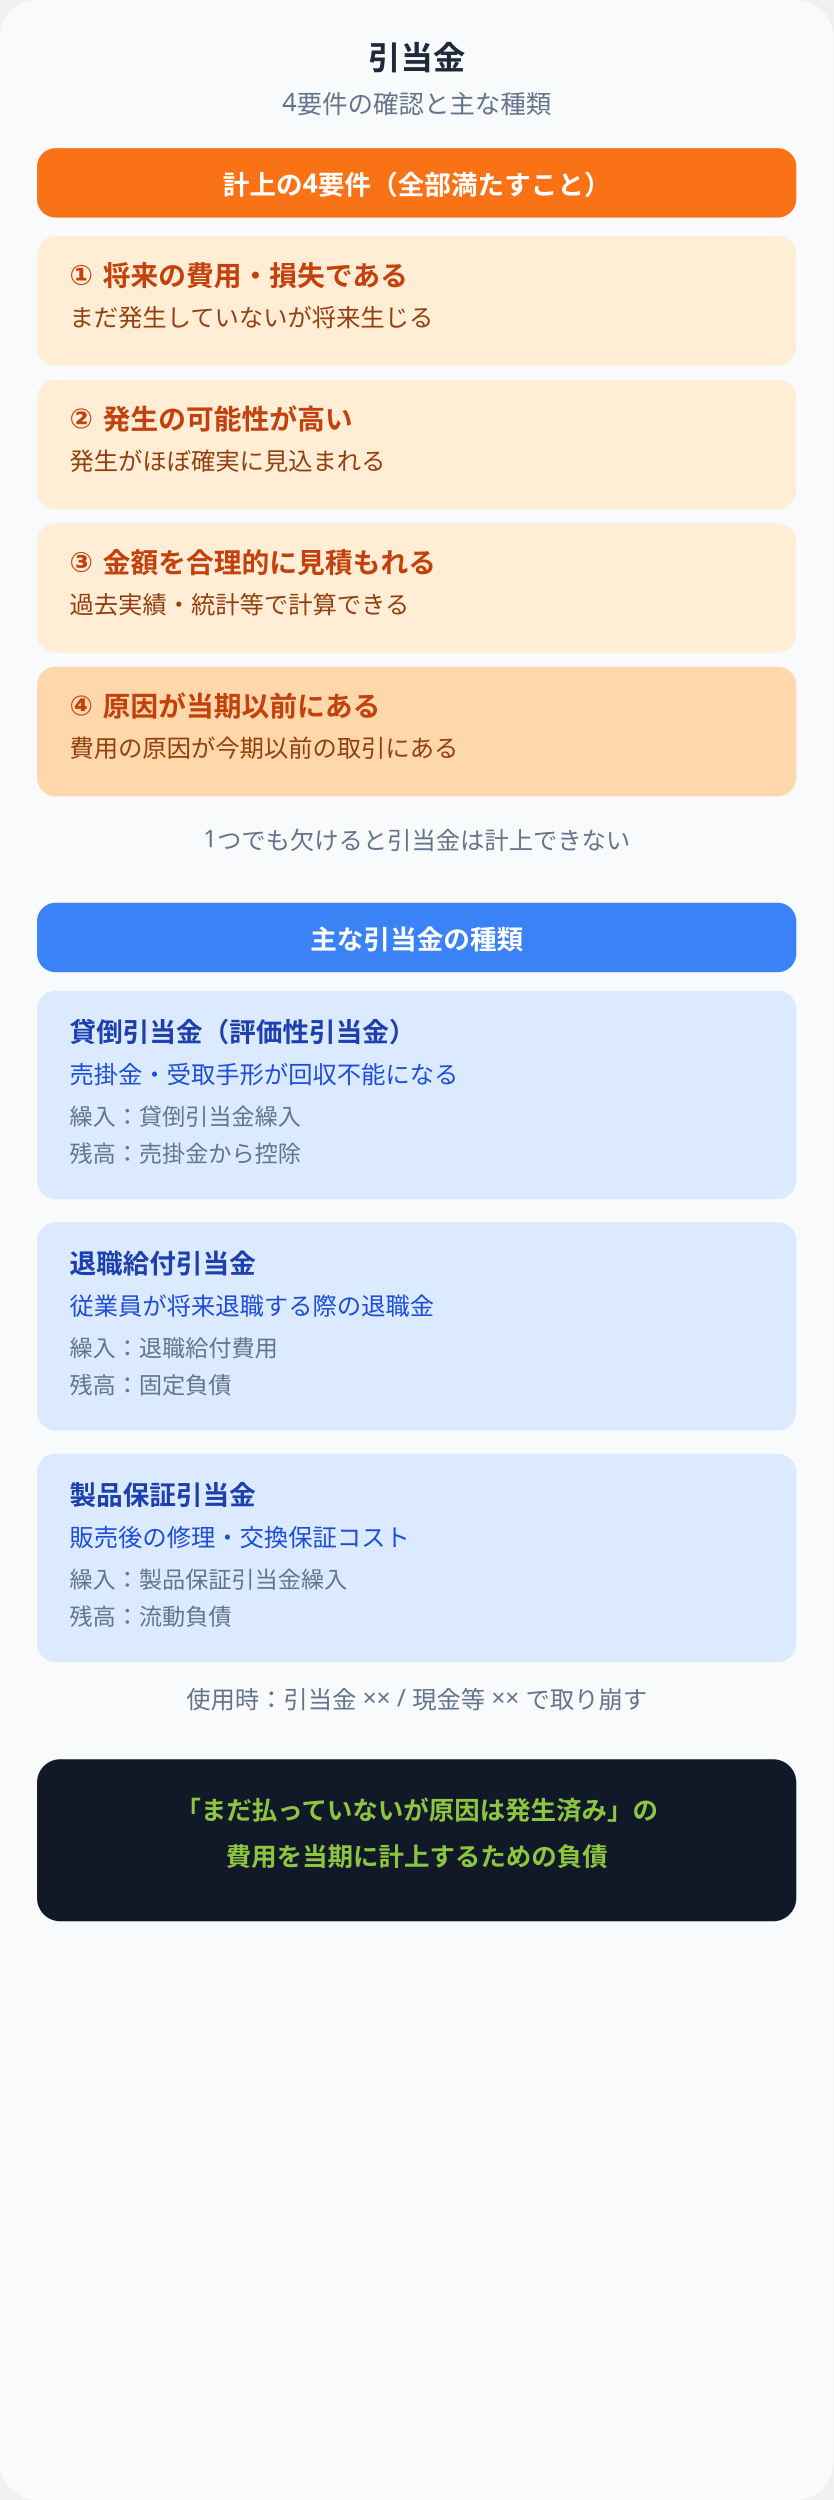
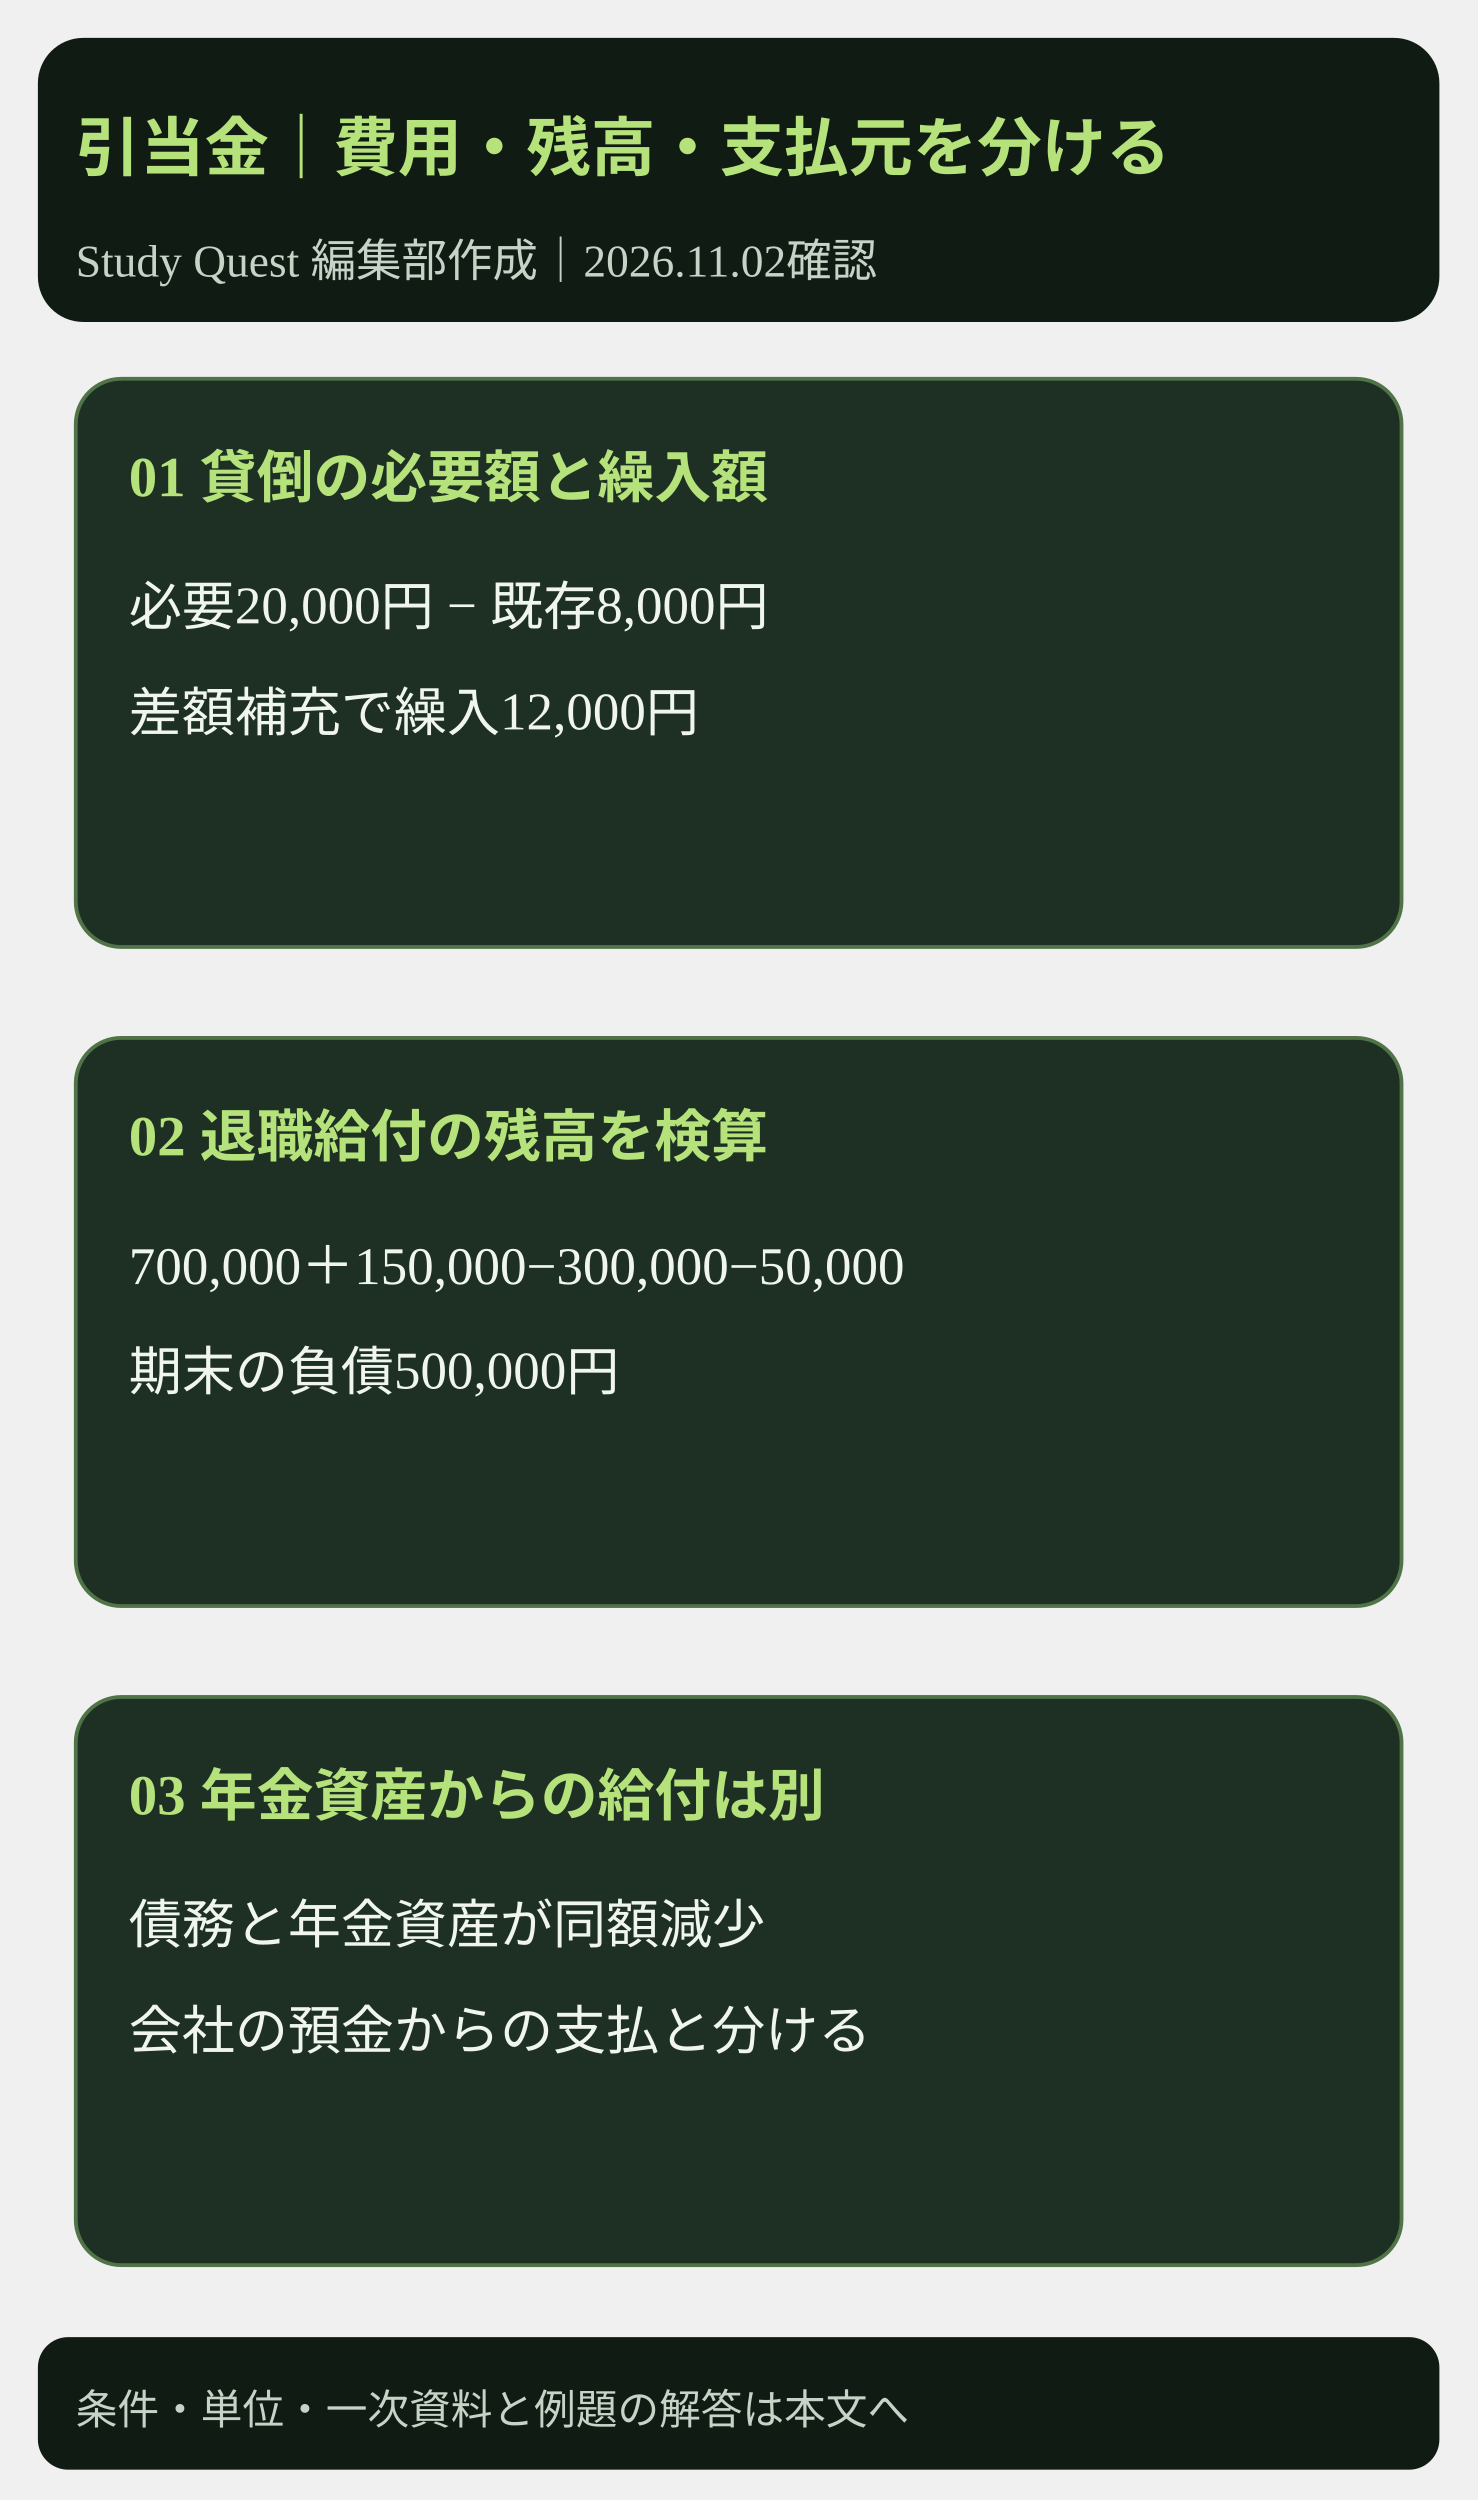
- <svg xmlns="http://www.w3.org/2000/svg" viewBox="0 0 360 1080" width="360" height="1080" role="img" aria-labelledby="t d">
-   <defs>
-     <style>text{font-family:'Noto Sans JP','Hiragino Sans',sans-serif;}</style>
-   </defs>
-   <rect width="360" height="1080" rx="16" fill="#F8FAFC" />
-   <text x="180" y="30" text-anchor="middle" font-size="14" font-weight="700" fill="#1E293B">引当金</text>
-   <text x="180" y="48" text-anchor="middle" font-size="11" fill="#64748B">4要件の確認と主な種類</text>
-   <rect x="16" y="64" width="328" height="30" rx="8" fill="#F97316" />
-   <text x="180" y="84" text-anchor="middle" font-size="11.5" font-weight="700" fill="#fff">計上の4要件（全部満たすこと）</text>
-   <rect x="16" y="102" width="328" height="56" rx="8" fill="#FFEDD5" />
-   <text x="30" y="123" font-size="12" font-weight="700" fill="#C2410C">① 将来の費用・損失である</text>
-   <text x="30" y="141" font-size="10.5" fill="#92400E">まだ発生していないが将来生じる</text>
-   <rect x="16" y="164" width="328" height="56" rx="8" fill="#FFEDD5" />
-   <text x="30" y="185" font-size="12" font-weight="700" fill="#C2410C">② 発生の可能性が高い</text>
-   <text x="30" y="203" font-size="10.5" fill="#92400E">発生がほぼ確実に見込まれる</text>
-   <rect x="16" y="226" width="328" height="56" rx="8" fill="#FFEDD5" />
-   <text x="30" y="247" font-size="12" font-weight="700" fill="#C2410C">③ 金額を合理的に見積もれる</text>
-   <text x="30" y="265" font-size="10.5" fill="#92400E">過去実績・統計等で計算できる</text>
-   <rect x="16" y="288" width="328" height="56" rx="8" fill="#FED7AA" />
-   <text x="30" y="309" font-size="12" font-weight="700" fill="#C2410C">④ 原因が当期以前にある</text>
-   <text x="30" y="327" font-size="10.5" fill="#92400E">費用の原因が今期以前の取引にある</text>
-   <text x="180" y="366" text-anchor="middle" font-size="10.5" fill="#64748B">1つでも欠けると引当金は計上できない</text>
-   <rect x="16" y="390" width="328" height="30" rx="8" fill="#3B82F6" />
-   <text x="180" y="410" text-anchor="middle" font-size="11.5" font-weight="700" fill="#fff">主な引当金の種類</text>
-   <rect x="16" y="428" width="328" height="90" rx="8" fill="#DBEAFE" />
-   <text x="30" y="450" font-size="11.5" font-weight="700" fill="#1E40AF">貸倒引当金（評価性引当金）</text>
-   <text x="30" y="468" font-size="10.5" fill="#1D4ED8">売掛金・受取手形が回収不能になる</text>
-   <text x="30" y="486" font-size="10" fill="#64748B">繰入：貸倒引当金繰入</text>
-   <text x="30" y="502" font-size="10" fill="#64748B">残高：売掛金から控除</text>
-   <rect x="16" y="528" width="328" height="90" rx="8" fill="#DBEAFE" />
-   <text x="30" y="550" font-size="11.5" font-weight="700" fill="#1E40AF">退職給付引当金</text>
-   <text x="30" y="568" font-size="10.5" fill="#1D4ED8">従業員が将来退職する際の退職金</text>
-   <text x="30" y="586" font-size="10" fill="#64748B">繰入：退職給付費用</text>
-   <text x="30" y="602" font-size="10" fill="#64748B">残高：固定負債</text>
-   <rect x="16" y="628" width="328" height="90" rx="8" fill="#DBEAFE" />
-   <text x="30" y="650" font-size="11.5" font-weight="700" fill="#1E40AF">製品保証引当金</text>
-   <text x="30" y="668" font-size="10.5" fill="#1D4ED8">販売後の修理・交換保証コスト</text>
-   <text x="30" y="686" font-size="10" fill="#64748B">繰入：製品保証引当金繰入</text>
-   <text x="30" y="702" font-size="10" fill="#64748B">残高：流動負債</text>
-   <text x="180" y="738" text-anchor="middle" font-size="10.5" fill="#64748B">使用時：引当金 ×× / 現金等 ×× で取り崩す</text>
-   <rect x="16" y="760" width="328" height="70" rx="10" fill="#111827" />
-   <text x="180" y="786" text-anchor="middle" font-size="11" font-weight="700" fill="#8CC63F">「まだ払っていないが原因は発生済み」の</text>
-   <text x="180" y="806" text-anchor="middle" font-size="11" font-weight="700" fill="#8CC63F">費用を当期に計上するための負債</text>
+ <svg xmlns="http://www.w3.org/2000/svg" width="390" height="660" viewBox="0 0 390 660" role="img" aria-labelledby="title desc">
+   <rect x="10" y="10" width="370" height="75" rx="12" fill="#101B13" />
+   <rect x="10" y="617" width="370" height="35" rx="8" fill="#101B13" />
+   <g font-family="M PLUS 1, Hiragino Kaku Gothic ProN, sans-serif">
+     <text x="20" y="45" font-size="17" font-weight="700" fill="#B6E27C">引当金｜費用・残高・支払元を分ける</text>
+     <text x="20" y="73" font-size="12" fill="#C7D3C7">Study Quest 編集部作成｜2026.11.02確認</text>
+     <rect x="20" y="100" width="350" height="150" rx="12" fill="#1E3023" stroke="#507448" />
+     <text x="34" y="131" font-size="15" font-weight="700" fill="#B6E27C">01 貸倒の必要額と繰入額</text>
+     <text x="34" y="165" font-size="14" fill="#F0F6ED">必要20,000円 − 既存8,000円</text>
+     <text x="34" y="193" font-size="14" fill="#F0F6ED">差額補充で繰入12,000円</text>
+     <rect x="20" y="274" width="350" height="150" rx="12" fill="#1E3023" stroke="#507448" />
+     <text x="34" y="305" font-size="15" font-weight="700" fill="#B6E27C">02 退職給付の残高を検算</text>
+     <text x="34" y="339" font-size="14" fill="#F0F6ED">700,000＋150,000−300,000−50,000</text>
+     <text x="34" y="367" font-size="14" fill="#F0F6ED">期末の負債500,000円</text>
+     <rect x="20" y="448" width="350" height="150" rx="12" fill="#1E3023" stroke="#507448" />
+     <text x="34" y="479" font-size="15" font-weight="700" fill="#B6E27C">03 年金資産からの給付は別</text>
+     <text x="34" y="513" font-size="14" fill="#F0F6ED">債務と年金資産が同額減少</text>
+     <text x="34" y="541" font-size="14" fill="#F0F6ED">会社の預金からの支払と分ける</text>
+     <text x="20" y="640" font-size="11" fill="#C7D3C7">条件・単位・一次資料と例題の解答は本文へ</text>
+   </g>
</svg>
